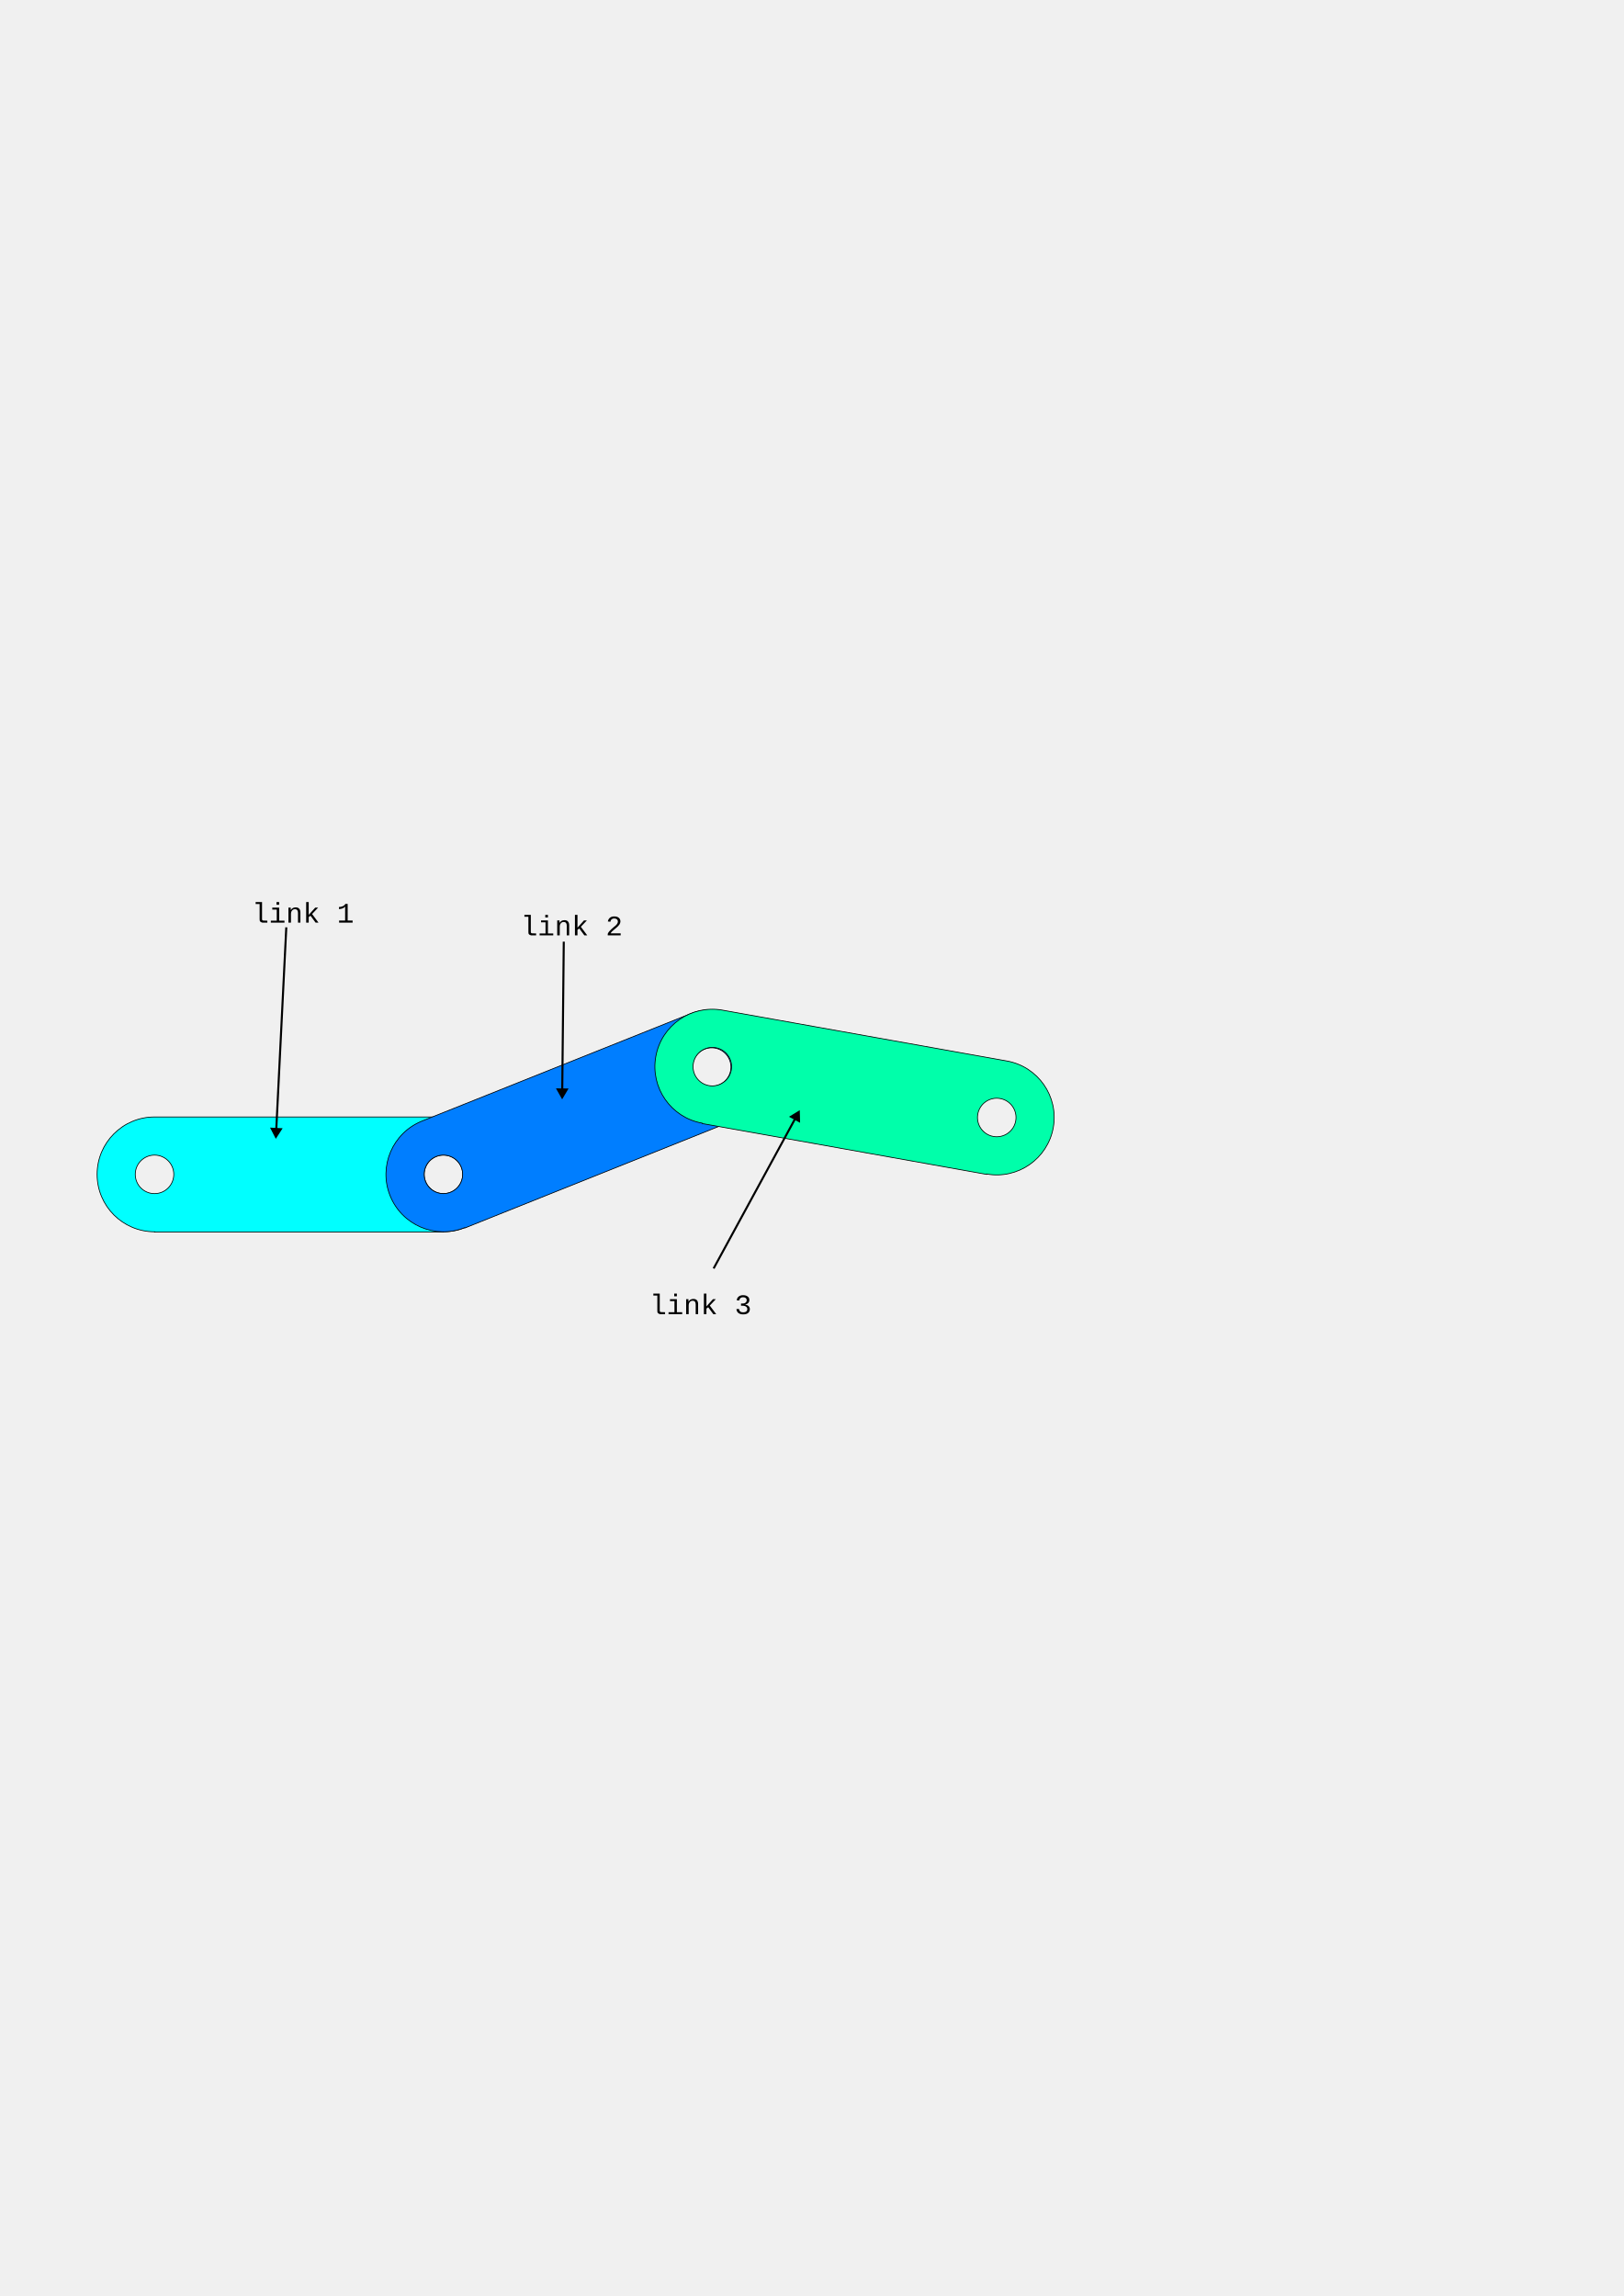
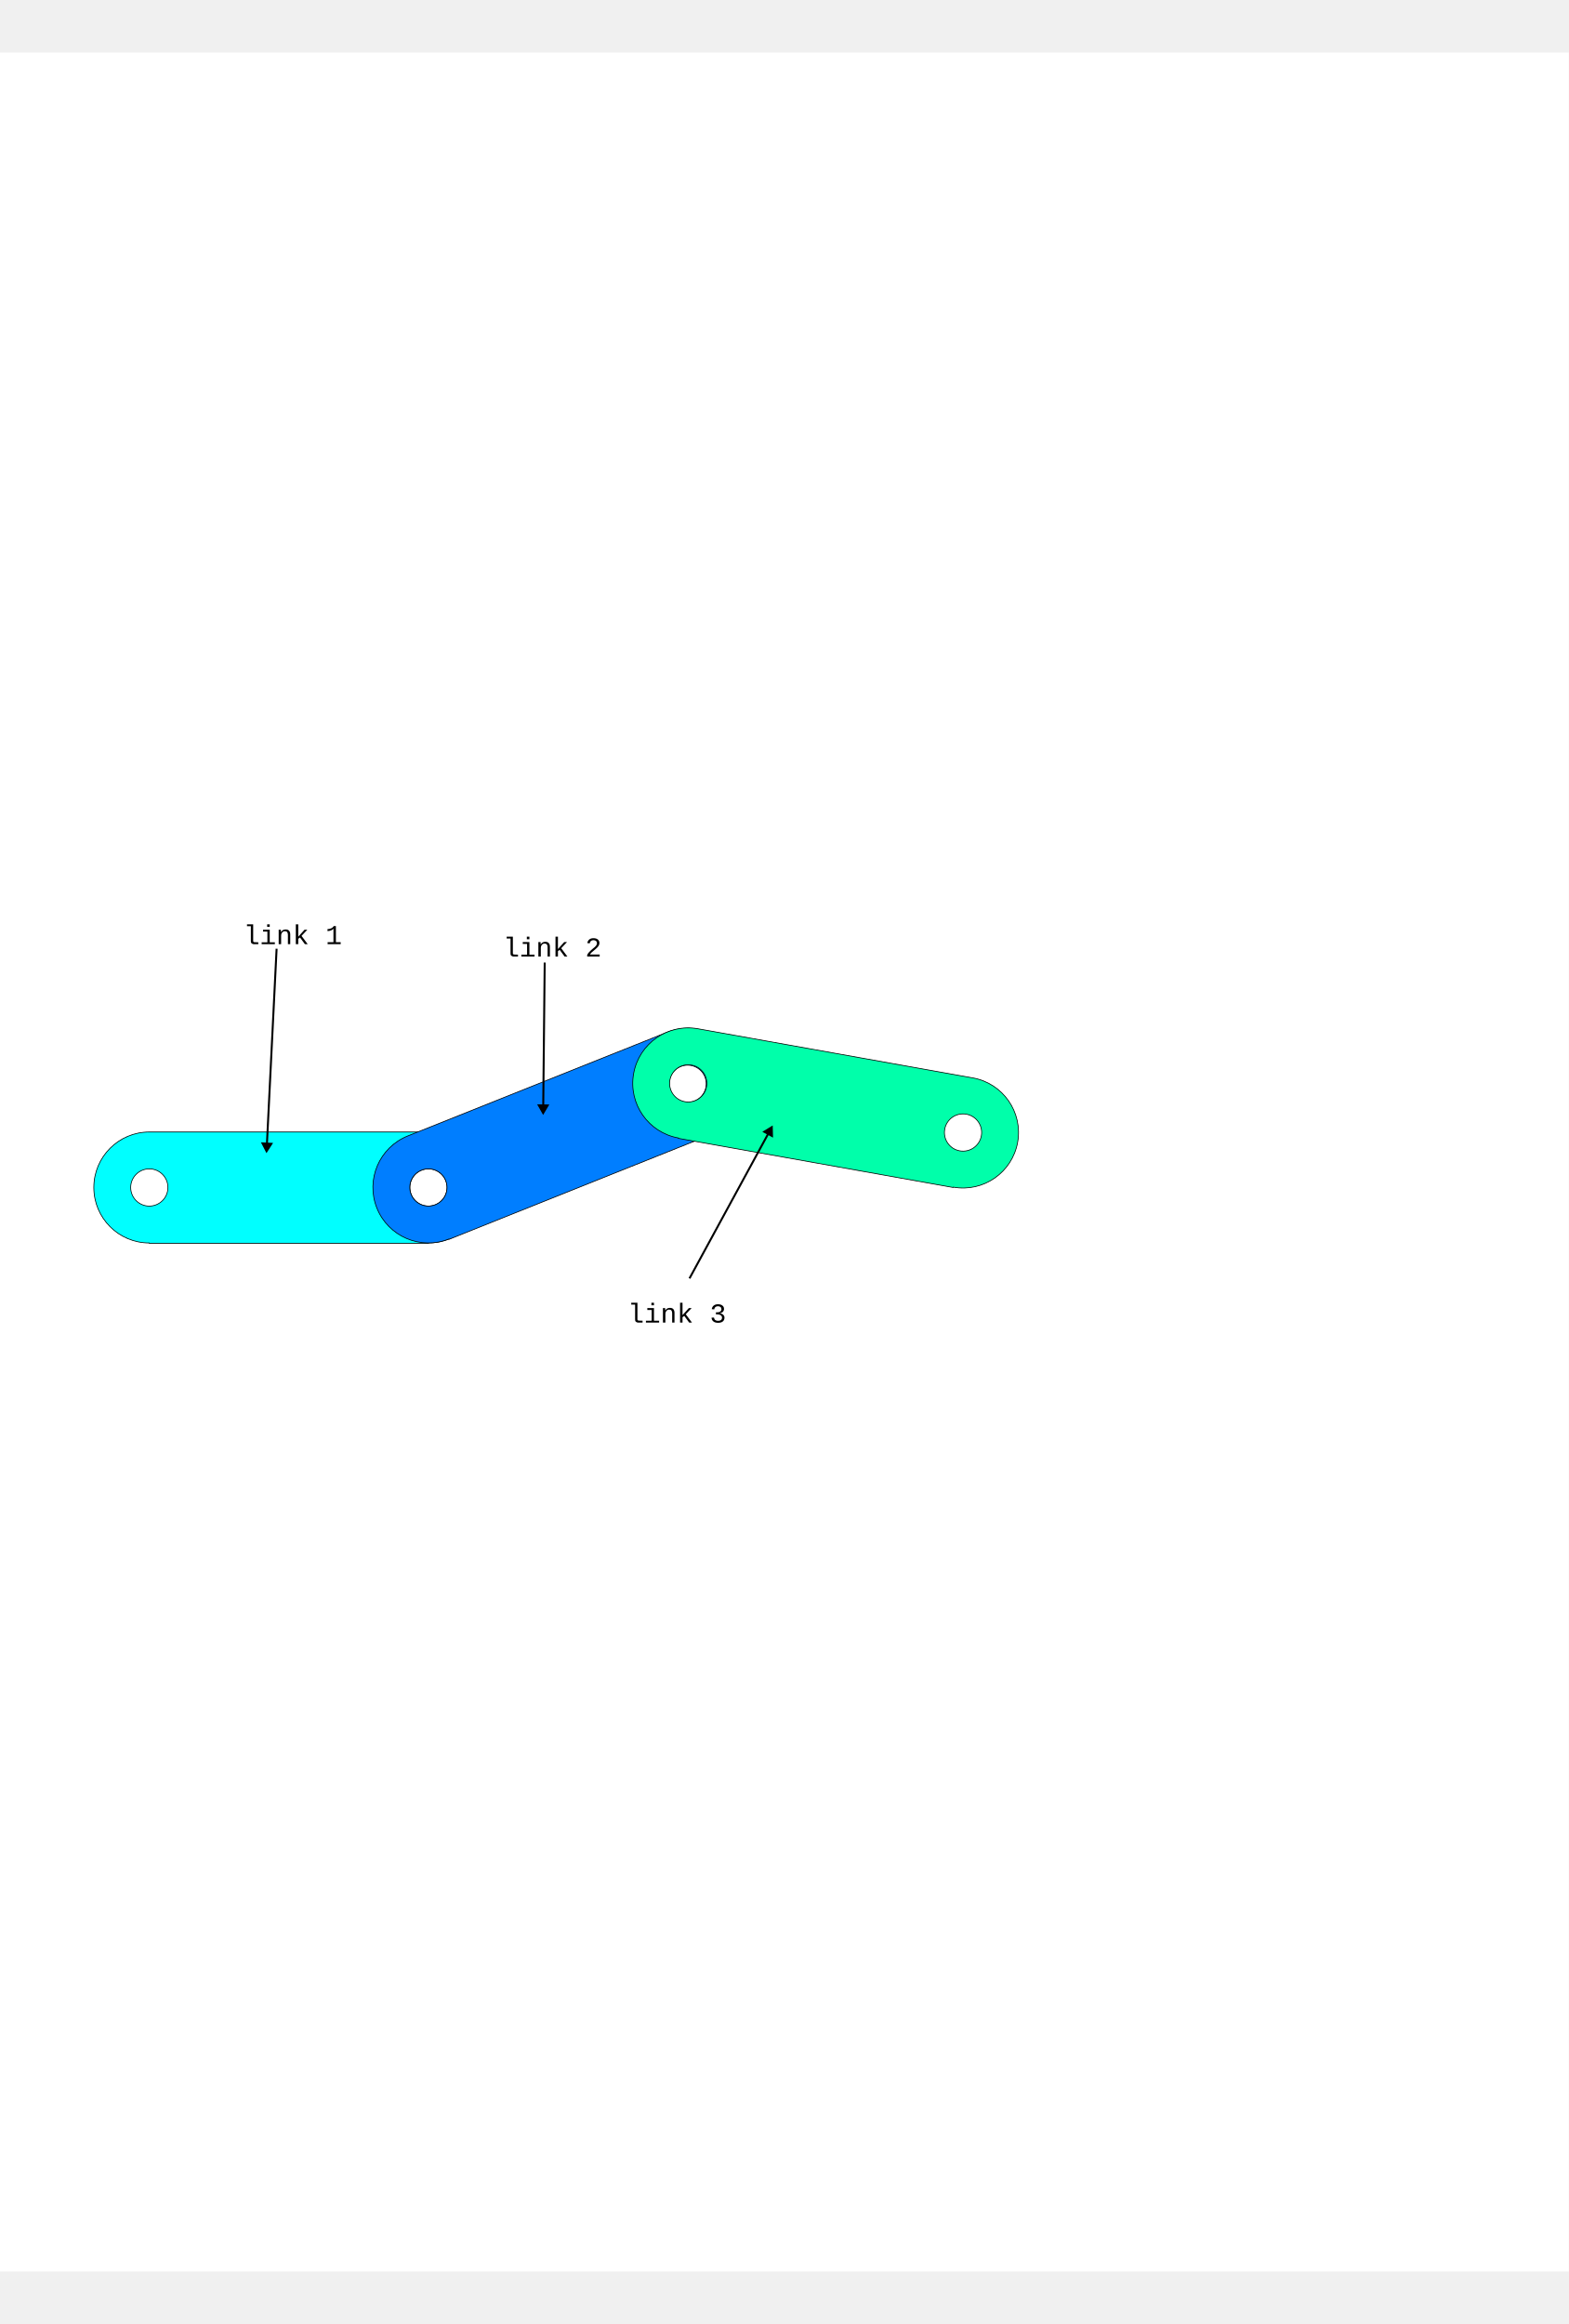
- <svg xmlns="http://www.w3.org/2000/svg" width="210mm" height="297mm" viewBox="0 0 210 297" version="1.1" id="svg1733">
+ <svg xmlns="http://www.w3.org/2000/svg" width="160mm" height="237mm" viewBox="0 0 210 297" version="1.1" id="svg1733">
+   <rect width="100%" height="100%" fill="white" />
  <defs id="defs1730">
    <marker style="overflow:visible" id="marker3741" refX="0" refY="0" orient="auto-start-reverse" markerWidth="5.324" markerHeight="6.155" viewBox="0 0 5.324 6.155" preserveAspectRatio="xMidYMid">
      <path transform="scale(0.5)" style="fill:context-stroke;fill-rule:evenodd;stroke:context-stroke;stroke-width:1pt" d="M 5.77,0 -2.88,5 V -5 Z" id="path3739" />
    </marker>
    <marker style="overflow:visible" id="marker3695" refX="0" refY="0" orient="auto-start-reverse" markerWidth="5.324" markerHeight="6.155" viewBox="0 0 5.324 6.155" preserveAspectRatio="xMidYMid">
      <path transform="scale(0.5)" style="fill:context-stroke;fill-rule:evenodd;stroke:context-stroke;stroke-width:1pt" d="M 5.77,0 -2.88,5 V -5 Z" id="path3693" />
    </marker>
    <marker style="overflow:visible" id="TriangleStart" refX="0" refY="0" orient="auto-start-reverse" markerWidth="5.324" markerHeight="6.155" viewBox="0 0 5.324 6.155" preserveAspectRatio="xMidYMid">
      <path transform="scale(0.5)" style="fill:context-stroke;fill-rule:evenodd;stroke:context-stroke;stroke-width:1pt" d="M 5.77,0 -2.88,5 V -5 Z" id="path135" />
    </marker>
  </defs>
  <g id="layer1">
    <path id="path1" style="fill:#00ffff;stroke:#000000;stroke-width:0.095" d="m 19.986,144.484 a 7.427,7.427 0 0 0 -7.427,7.427 7.427,7.427 0 0 0 7.427,7.427 v 0.047 h 37.37 v -0.047 a 7.427,7.427 0 0 0 7.427,-7.427 7.427,7.427 0 0 0 -7.427,-7.427 z m 0,4.935 a 2.491,2.491 0 0 1 2.491,2.491 2.491,2.491 0 0 1 -2.491,2.491 2.491,2.491 0 0 1 -2.491,-2.491 2.491,2.491 0 0 1 2.491,-2.491 z m 37.37,0 a 2.491,2.491 0 0 1 2.491,2.491 2.491,2.491 0 0 1 -2.491,2.491 2.491,2.491 0 0 1 -2.491,-2.491 2.491,2.491 0 0 1 2.491,-2.491 z" />
    <path id="path1-6" style="fill:#007eff;stroke:#000000;stroke-width:0.095;fill-opacity:1" d="m 54.588,145.013 a 7.427,7.427 0 0 0 -4.138,9.653 7.427,7.427 0 0 0 9.653,4.138 l 0.018,0.044 34.698,-13.877 -0.018,-0.044 a 7.427,7.427 0 0 0 4.138,-9.653 7.427,7.427 0 0 0 -9.653,-4.138 z m 1.833,4.582 a 2.491,2.491 0 0 1 3.238,1.388 2.491,2.491 0 0 1 -1.388,3.238 2.491,2.491 0 0 1 -3.238,-1.388 2.491,2.491 0 0 1 1.388,-3.238 z m 34.698,-13.877 a 2.491,2.491 0 0 1 3.238,1.388 2.491,2.491 0 0 1 -1.388,3.238 2.491,2.491 0 0 1 -3.238,-1.388 2.491,2.491 0 0 1 1.388,-3.238 z" />
    <path id="path1-6-7" style="fill:#00ffaa;fill-opacity:1;stroke:#000000;stroke-width:0.095" d="m 93.434,130.666 a 7.427,7.427 0 0 0 -8.618,6.004 7.427,7.427 0 0 0 6.004,8.618 l -0.008,0.047 36.787,6.577 0.008,-0.047 a 7.427,7.427 0 0 0 8.618,-6.004 7.427,7.427 0 0 0 -6.004,-8.618 z m -0.869,4.858 a 2.491,2.491 0 0 1 2.014,2.891 2.491,2.491 0 0 1 -2.891,2.014 2.491,2.491 0 0 1 -2.014,-2.891 2.491,2.491 0 0 1 2.891,-2.014 z m 36.787,6.577 a 2.491,2.491 0 0 1 2.014,2.891 2.491,2.491 0 0 1 -2.891,2.014 2.491,2.491 0 0 1 -2.014,-2.891 2.491,2.491 0 0 1 2.891,-2.014 z" />
    <path style="fill:none;stroke:#000000;stroke-width:0.265px;stroke-linecap:butt;stroke-linejoin:miter;stroke-opacity:1;marker-end:url(#marker3741)" d="m 37.027,119.955 c -1.31,26.419 -1.31,26.419 -1.31,26.419" id="path3470" />
    <path style="fill:none;stroke:#000000;stroke-width:0.265px;stroke-linecap:butt;stroke-linejoin:miter;stroke-opacity:1;marker-end:url(#marker3695)" d="m 72.915,121.807 c -0.2,19.457 -0.2,19.457 -0.2,19.457" id="path3472" />
    <path style="fill:none;stroke:#000000;stroke-width:0.265;stroke-linecap:butt;stroke-linejoin:miter;stroke-opacity:1;stroke-dasharray:none;marker-end:url(#TriangleStart)" d="M 92.297,164.08 C 102.987,144.436 102.987,144.436 102.987,144.436" id="path3474" />
    <text xml:space="preserve" style="font-size:3.665px;line-height:1.25;font-family:Cousine;-inkscape-font-specification:Cousine;stroke-width:0.092" x="32.58" y="119.344" id="text3857">
      <tspan id="tspan3855" style="stroke-width:0.092" x="32.58" y="119.344">link 1</tspan>
    </text>
    <text xml:space="preserve" style="font-size:3.665px;line-height:1.25;font-family:Cousine;-inkscape-font-specification:Cousine;stroke-width:0.092" x="67.338" y="120.995" id="text3857-5">
      <tspan id="tspan3855-3" style="stroke-width:0.092" x="67.338" y="120.995">link 2</tspan>
    </text>
    <text xml:space="preserve" style="font-size:3.665px;line-height:1.25;font-family:Cousine;-inkscape-font-specification:Cousine;stroke-width:0.092" x="84.016" y="169.992" id="text3857-56">
      <tspan id="tspan3855-2" style="stroke-width:0.092" x="84.016" y="169.992">link 3</tspan>
    </text>
  </g>
</svg>
